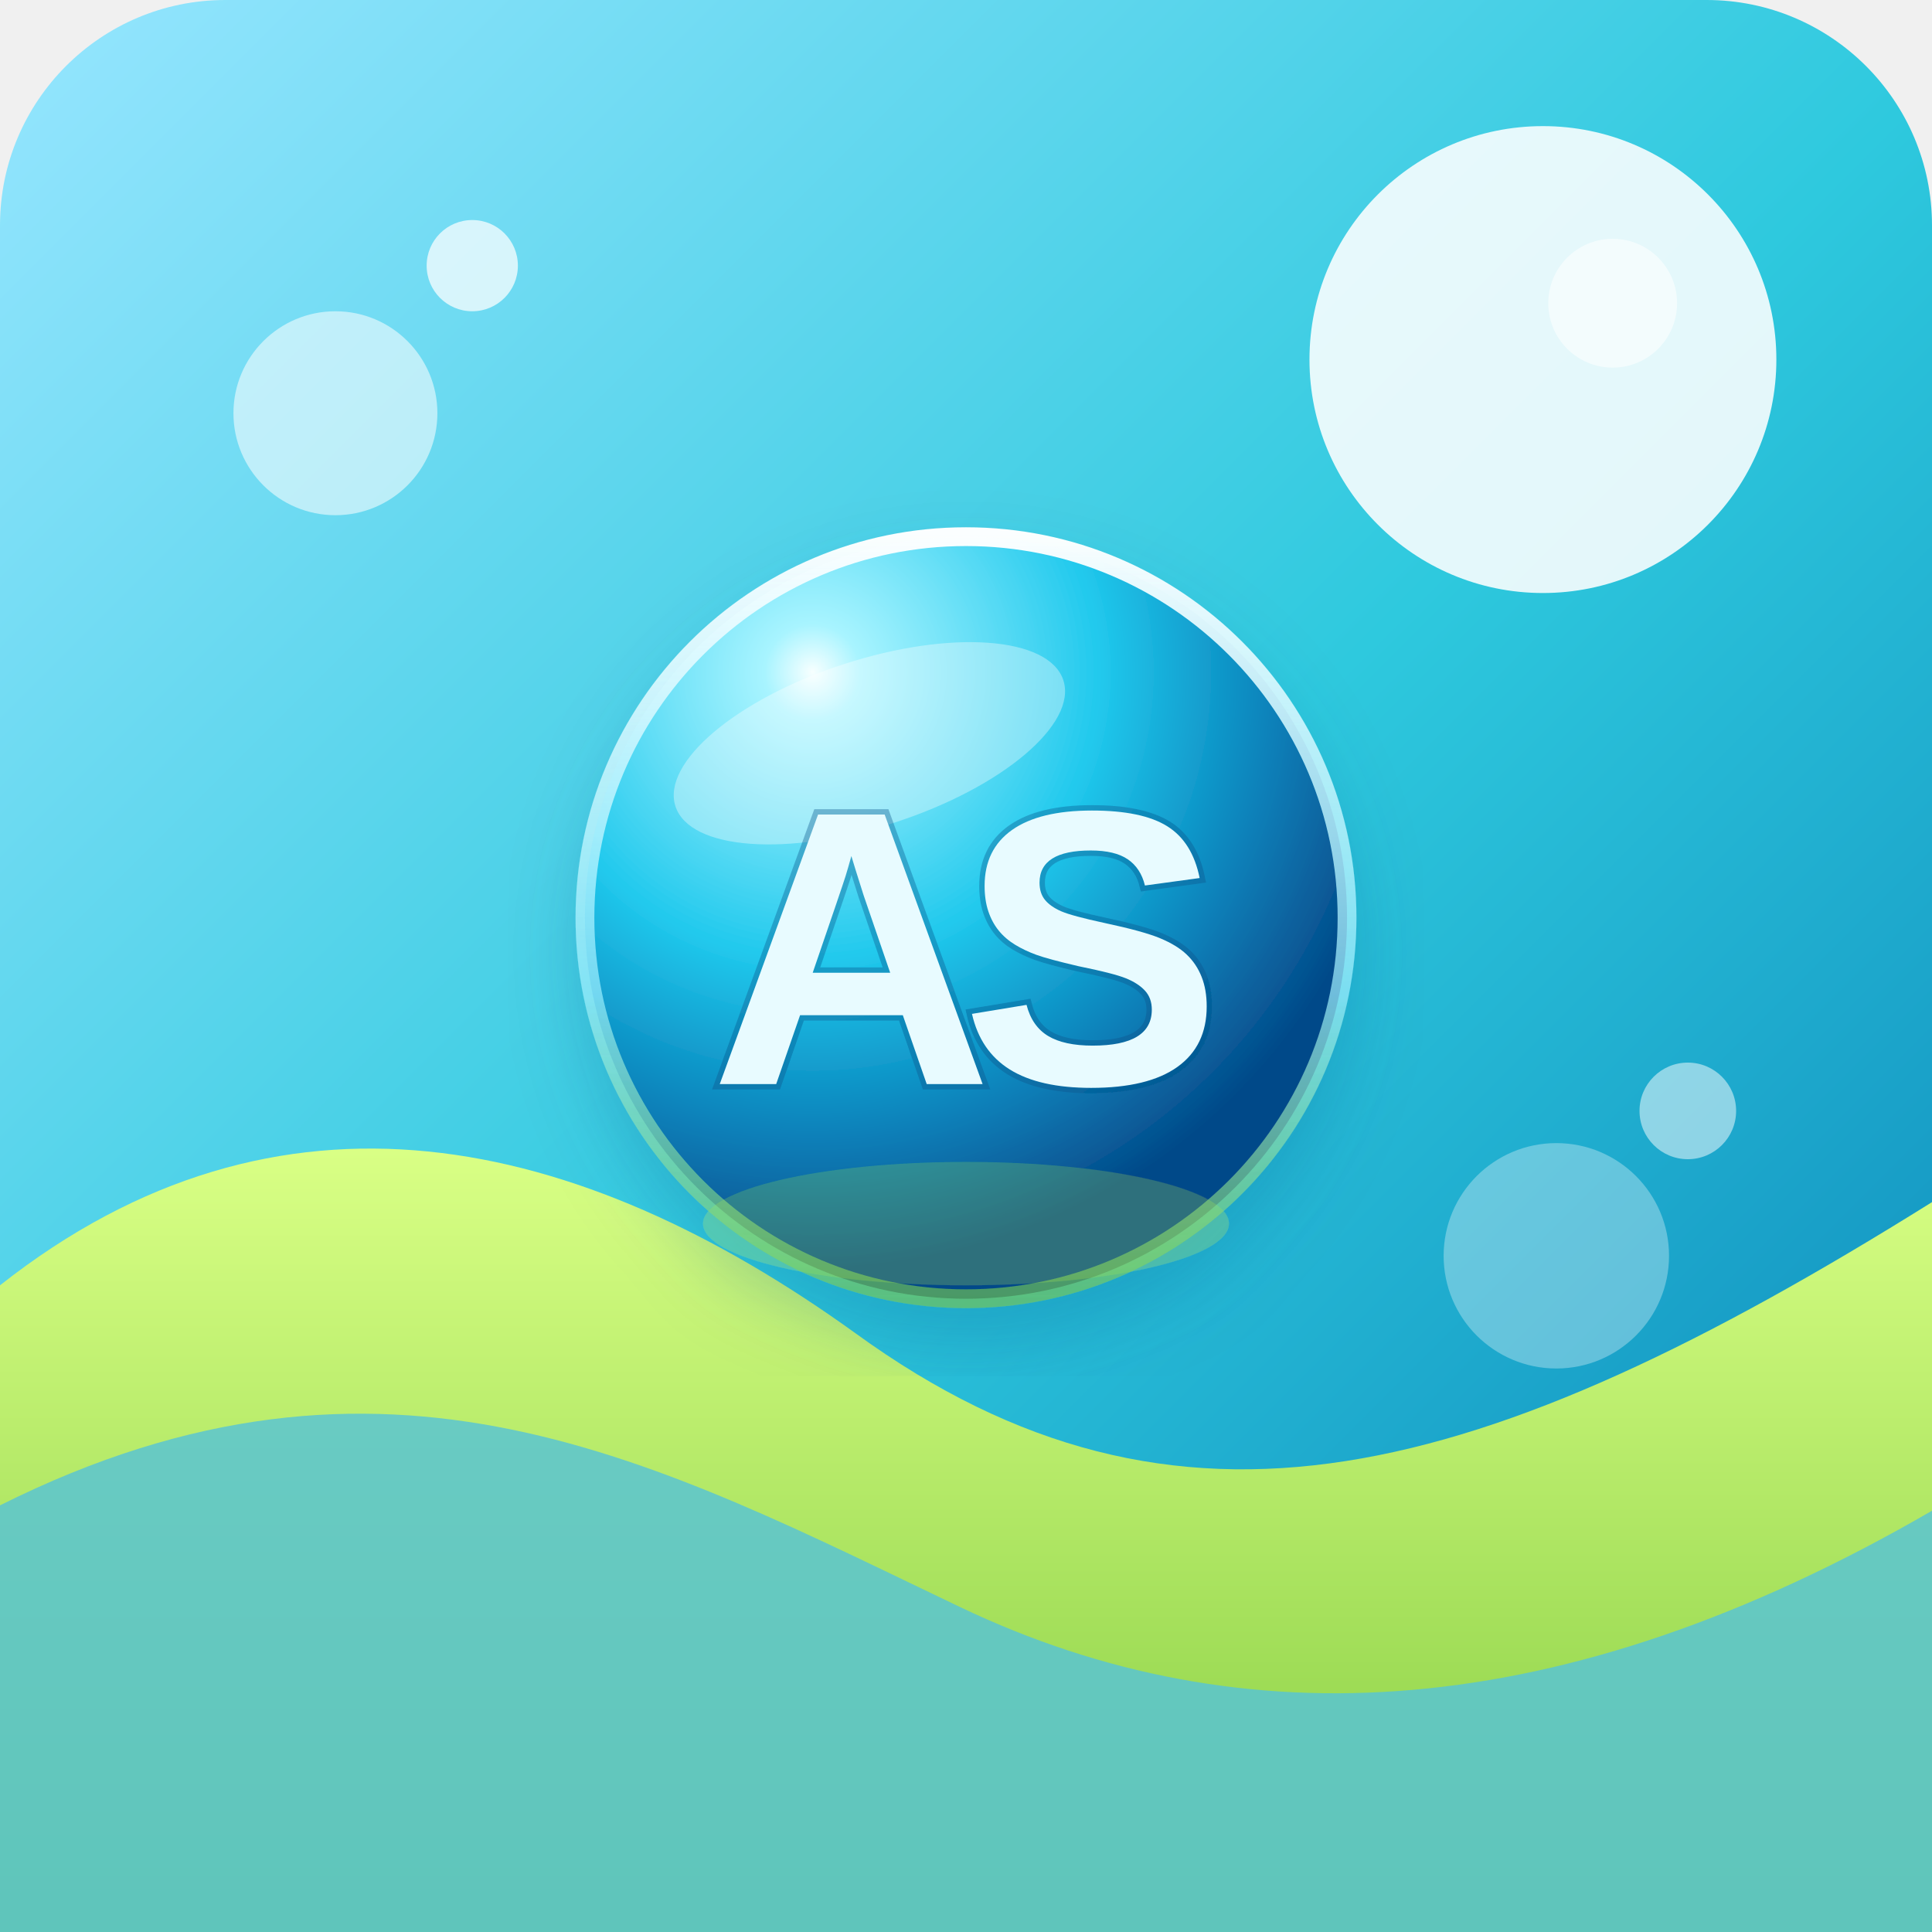
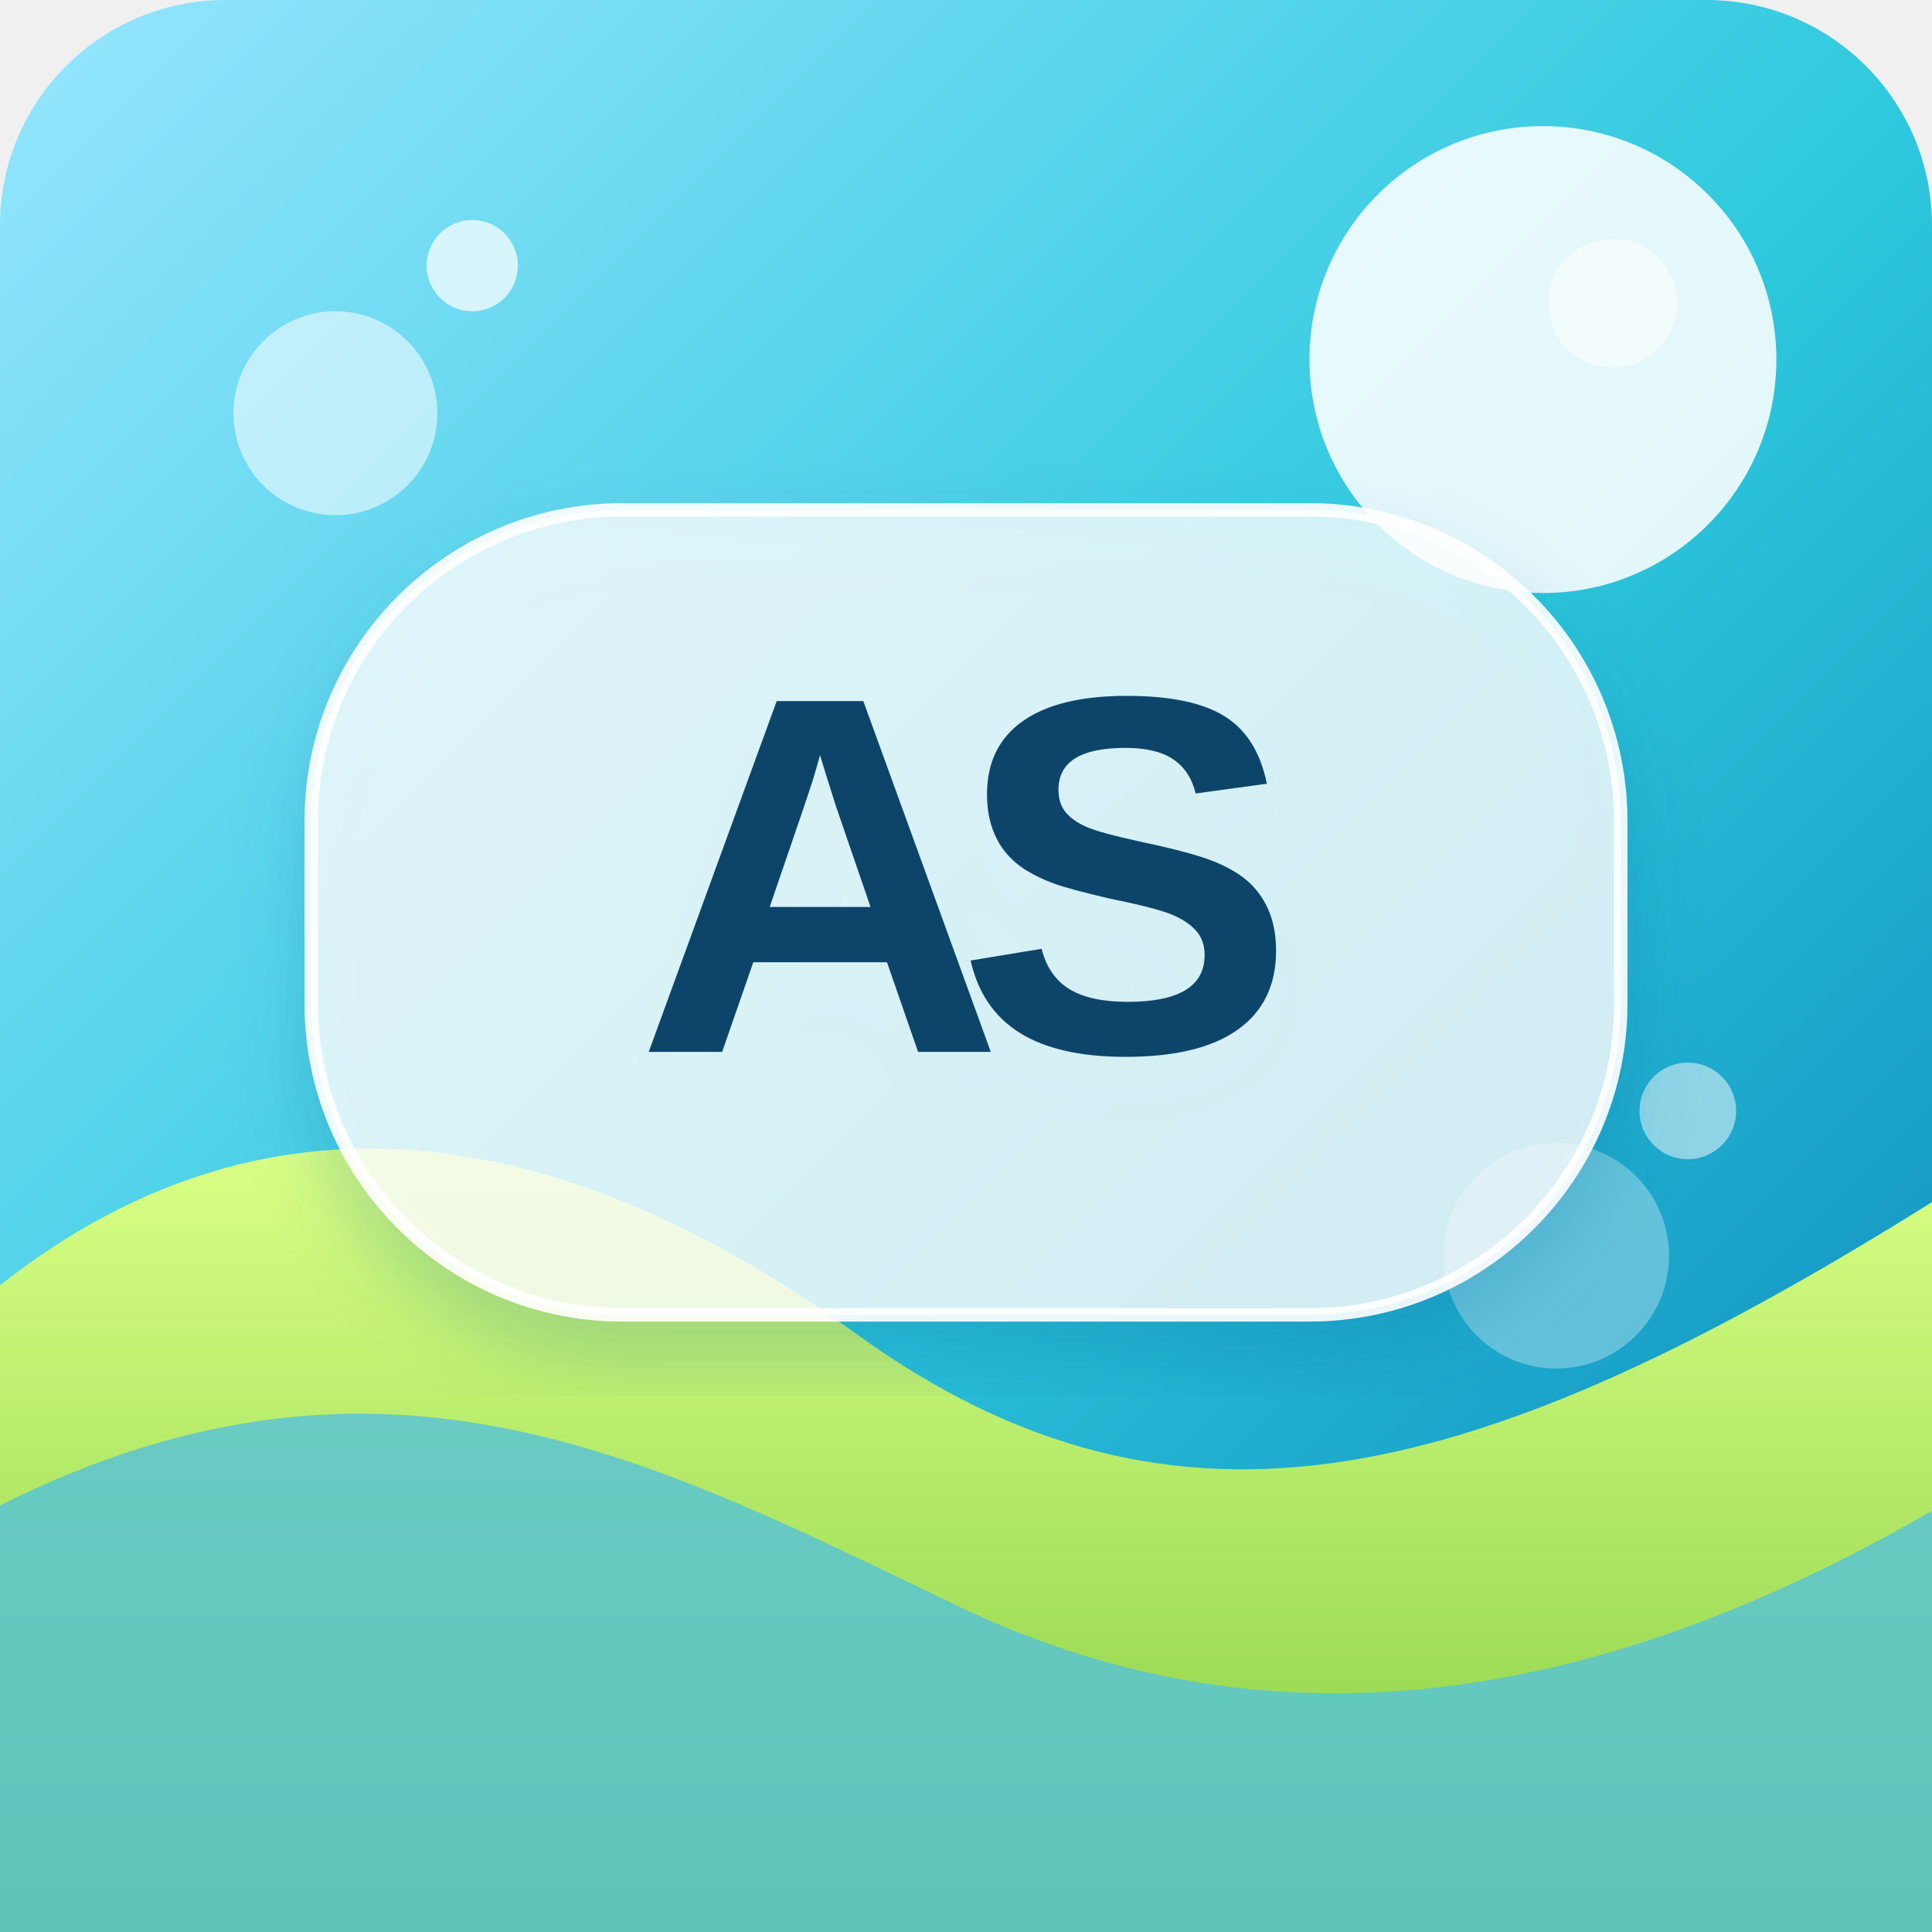
<svg xmlns="http://www.w3.org/2000/svg" width="720" height="720" viewBox="0 0 720 720" role="img" aria-labelledby="title desc">
  <defs>
    <linearGradient id="sky" x1="0" y1="0" x2="1" y2="1">
      <stop stop-color="#98e6ff" />
      <stop offset=".52" stop-color="#2ec9de" />
      <stop offset="1" stop-color="#087fb6" />
    </linearGradient>
    <linearGradient id="hill" x1="0" y1="0" x2="0" y2="1">
      <stop stop-color="#d9ff85" />
      <stop offset="1" stop-color="#83cc40" />
-     </linearGradient>
-     <radialGradient id="orb" cx="30%" cy="18%" r="78%">
-       <stop stop-color="#f7ffff" />
-       <stop offset=".08" stop-color="#a8f4ff" />
-       <stop offset=".48" stop-color="#21c9ed" />
-       <stop offset=".78" stop-color="#087fb8" />
-       <stop offset="1" stop-color="#064a89" />
-     </radialGradient>
-     <linearGradient id="orb-rim" x1="0" y1="0" x2="0" y2="1">
-       <stop stop-color="#fff" stop-opacity=".98" />
-       <stop offset=".6" stop-color="#9befff" stop-opacity=".7" />
-       <stop offset="1" stop-color="#74c84d" stop-opacity=".62" />
    </linearGradient>
    <filter id="shadow">
      <feDropShadow dx="0" dy="14" stdDeviation="13" flood-color="#075c90" flood-opacity=".25" />
    </filter>
  </defs>
  <rect width="720" height="720" rx="84" fill="url(#sky)" />
  <circle cx="575" cy="134" r="87" fill="#fff" opacity=".87" />
  <circle cx="601" cy="113" r="24" fill="#fff" opacity=".55" />
  <circle cx="125" cy="154" r="38" fill="#fff" opacity=".55" />
  <circle cx="176" cy="99" r="17" fill="#fff" opacity=".72" />
  <path d="M0 479C104 397 215 422 319 497c120 87 233 56 401-49v272H0z" fill="url(#hill)" />
  <path d="M0 561c144-72 245-16 358 38 105 50 224 44 362-36v157H0z" fill="#57c3d5" opacity=".82" />
  <circle cx="580" cy="468" r="42" fill="#fff" opacity=".32" />
  <circle cx="629" cy="414" r="18" fill="#fff" opacity=".5" />
  <g filter="url(#shadow)">
-     <circle cx="360" cy="342" r="142" fill="url(#orb)" stroke="url(#orb-rim)" stroke-width="7" />
-     <ellipse cx="324" cy="277" rx="76" ry="31" fill="#fff" opacity=".35" transform="rotate(-18 324 277)" />
-     <ellipse cx="360" cy="456" rx="98" ry="23" fill="#a8e84f" opacity=".24" />
-     <text x="360" y="404" fill="#e8fbff" stroke="#07518a" stroke-opacity=".36" stroke-width="4" paint-order="stroke" font-family="Arial, Helvetica, sans-serif" font-size="146" font-weight="800" text-anchor="middle" letter-spacing="-12">AS</text>
+     <rect x="116" y="190" width="488" height="300" rx="116" fill="#fff" fill-opacity=".78" stroke="#fff" stroke-opacity=".9" stroke-width="5" />
+     <text x="360" y="392" fill="#11456b" font-family="Arial, Helvetica, sans-serif" font-size="190" font-weight="800" text-anchor="middle" letter-spacing="-18">AS</text>
  </g>
</svg>
